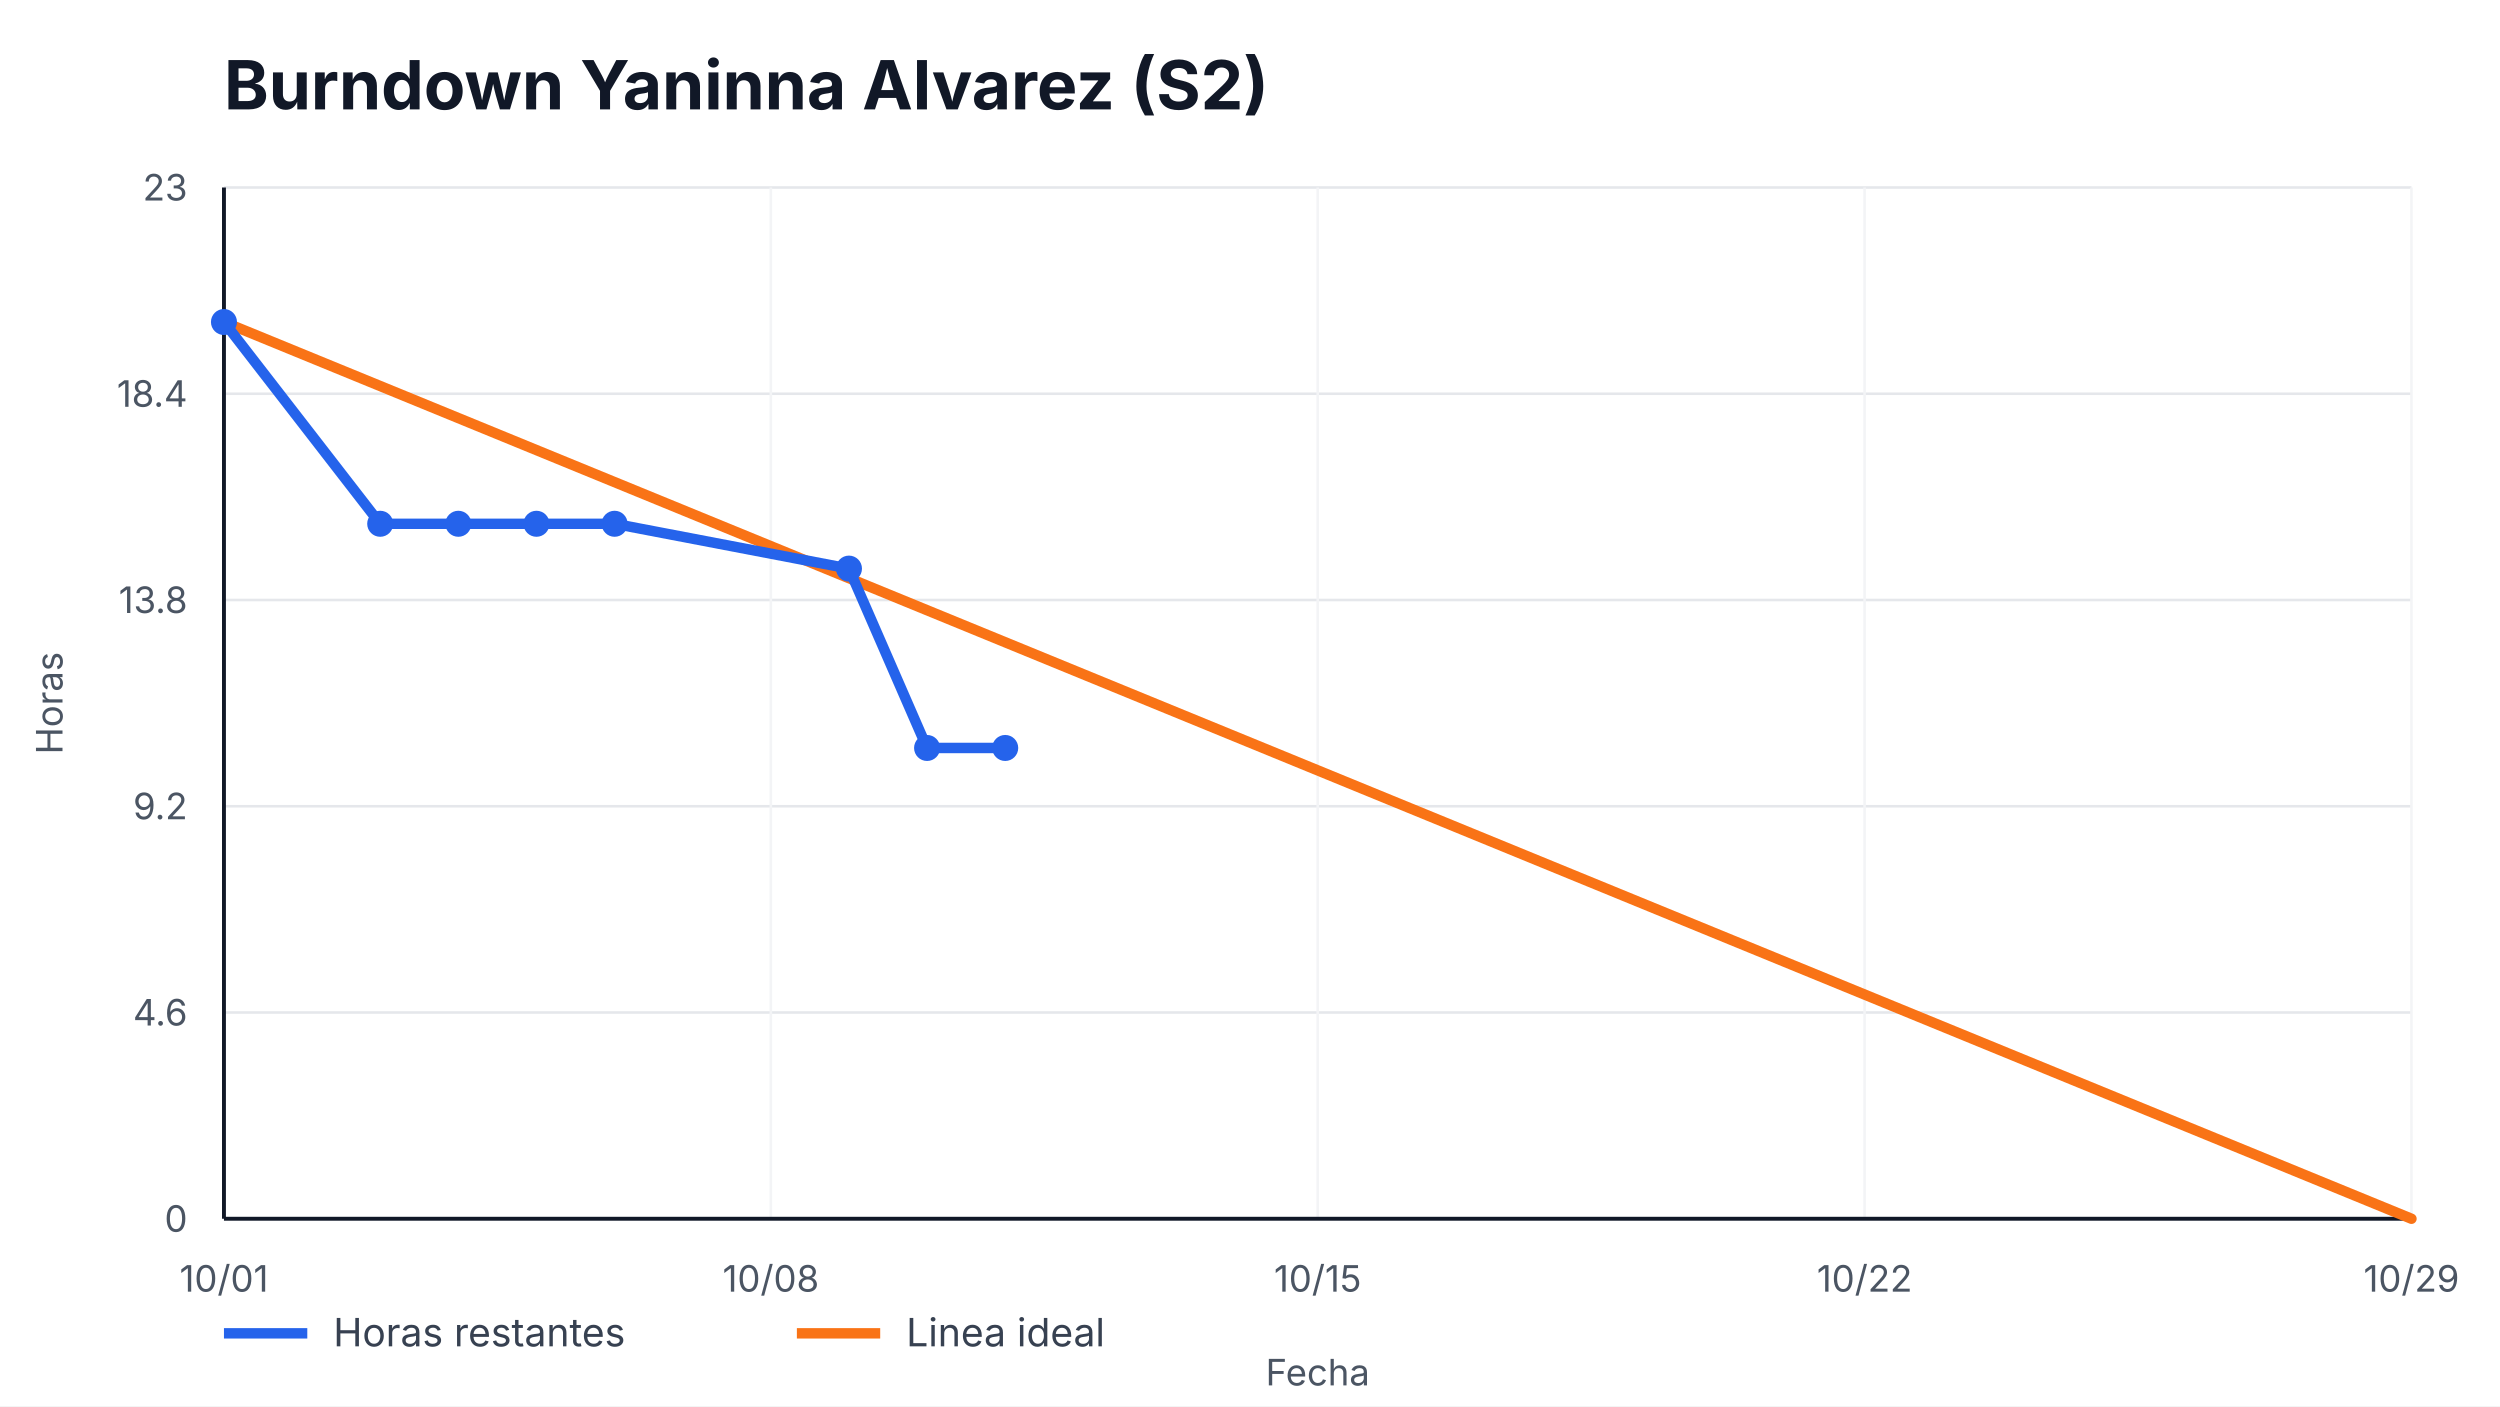
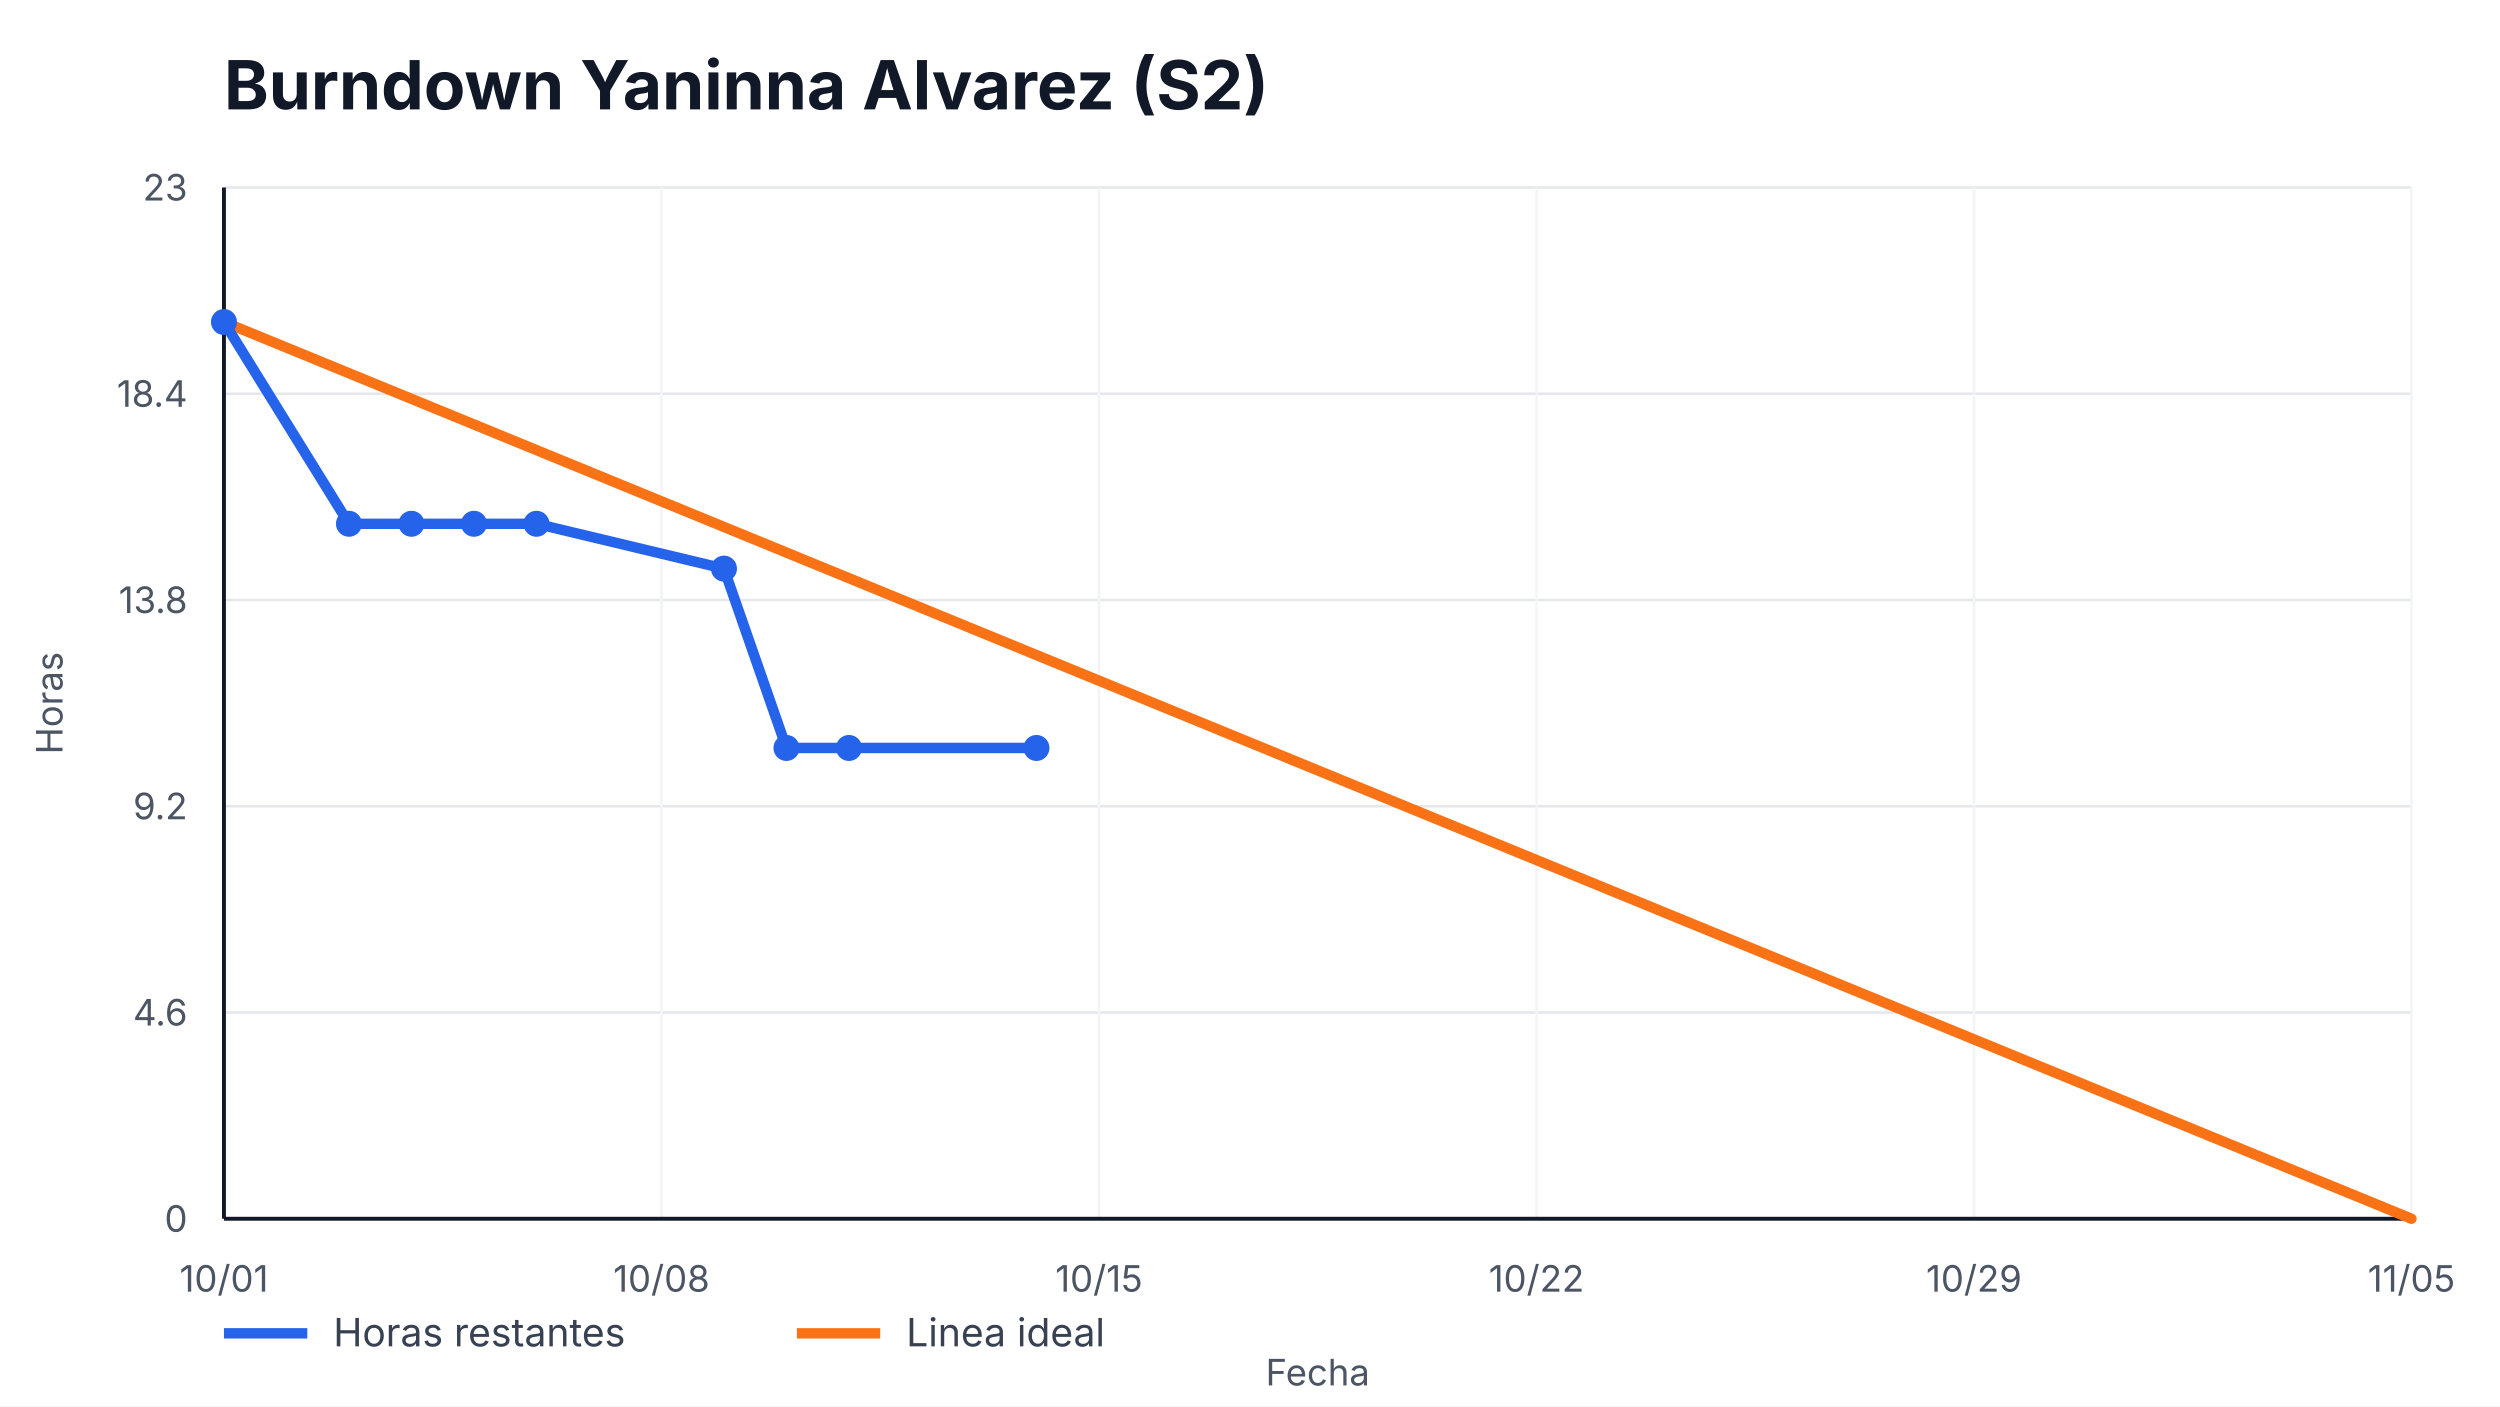
<svg xmlns="http://www.w3.org/2000/svg" width="960" height="540" viewBox="0 0 960 540" role="img" aria-label="Burndown Yaninna Alvarez (S2)">
  <style>
    text { font-family: -apple-system, BlinkMacSystemFont, "Segoe UI", sans-serif; fill: #111827; }
    .title { font-size: 26px; font-weight: 700; }
    .axis { font-size: 14px; fill: #4b5563; }
    .legend { font-size: 15px; fill: #374151; }
    .overrun { font-size: 14px; font-weight: 700; fill: #b91c1c; }
  </style>
  <rect width="100%" height="100%" fill="#ffffff" />
  <text x="86" y="42" class="title">Burndown Yaninna Alvarez (S2)</text>
  <g>
    <line x1="86" y1="468.00" x2="926" y2="468.00" stroke="#e5e7eb" />
    <line x1="86" y1="388.80" x2="926" y2="388.80" stroke="#e5e7eb" />
    <line x1="86" y1="309.60" x2="926" y2="309.60" stroke="#e5e7eb" />
    <line x1="86" y1="230.40" x2="926" y2="230.40" stroke="#e5e7eb" />
    <line x1="86" y1="151.20" x2="926" y2="151.20" stroke="#e5e7eb" />
    <line x1="86" y1="72.00" x2="926" y2="72.00" stroke="#e5e7eb" />
  </g>
  <g>
    <line x1="86.00" y1="72" x2="86.00" y2="468" stroke="#f3f4f6" />
    <text x="86.00" y="496" text-anchor="middle" class="axis">10/01</text>
-     <line x1="296.00" y1="72" x2="296.00" y2="468" stroke="#f3f4f6" />
-     <text x="296.00" y="496" text-anchor="middle" class="axis">10/08</text>
-     <line x1="506.00" y1="72" x2="506.00" y2="468" stroke="#f3f4f6" />
-     <text x="506.00" y="496" text-anchor="middle" class="axis">10/15</text>
-     <line x1="716.00" y1="72" x2="716.00" y2="468" stroke="#f3f4f6" />
-     <text x="716.00" y="496" text-anchor="middle" class="axis">10/22</text>
+     <line x1="254.00" y1="72" x2="254.00" y2="468" stroke="#f3f4f6" />
+     <text x="254.00" y="496" text-anchor="middle" class="axis">10/08</text>
+     <line x1="422.00" y1="72" x2="422.00" y2="468" stroke="#f3f4f6" />
+     <text x="422.00" y="496" text-anchor="middle" class="axis">10/15</text>
+     <line x1="590.00" y1="72" x2="590.00" y2="468" stroke="#f3f4f6" />
+     <text x="590.00" y="496" text-anchor="middle" class="axis">10/22</text>
+     <line x1="758.00" y1="72" x2="758.00" y2="468" stroke="#f3f4f6" />
+     <text x="758.00" y="496" text-anchor="middle" class="axis">10/29</text>
    <line x1="926.00" y1="72" x2="926.00" y2="468" stroke="#f3f4f6" />
-     <text x="926.00" y="496" text-anchor="middle" class="axis">10/29</text>
+     <text x="926.00" y="496" text-anchor="middle" class="axis">11/05</text>
  </g>
  <line x1="86" y1="468" x2="926" y2="468" stroke="#111827" stroke-width="1.5" />
  <line x1="86" y1="72" x2="86" y2="468" stroke="#111827" stroke-width="1.5" />
  <g>
    <text x="72" y="473.00" text-anchor="end" class="axis">0</text>
    <text x="72" y="393.80" text-anchor="end" class="axis">4.6</text>
    <text x="72" y="314.60" text-anchor="end" class="axis">9.2</text>
    <text x="72" y="235.40" text-anchor="end" class="axis">13.8</text>
    <text x="72" y="156.20" text-anchor="end" class="axis">18.4</text>
    <text x="72" y="77.00" text-anchor="end" class="axis">23</text>
  </g>
  <polyline points="86.00,123.65 926.00,468.00" fill="none" stroke="#f97316" stroke-width="4" stroke-linecap="round" />
-   <polyline points="86.00,123.65 146.00,201.13 176.00,201.13 206.00,201.13 236.00,201.13 326.00,218.35 356.00,287.22 386.00,287.22" fill="none" stroke="#2563eb" stroke-width="4" stroke-linecap="round" stroke-linejoin="round" />
+   <polyline points="86.00,123.65 134.00,201.13 158.00,201.13 182.00,201.13 206.00,201.13 278.00,218.35 302.00,287.22 326.00,287.22 398.00,287.22" fill="none" stroke="#2563eb" stroke-width="4" stroke-linecap="round" stroke-linejoin="round" />
  <g>
    <circle cx="86.00" cy="123.65" r="5" fill="#2563eb" />
-     <circle cx="146.00" cy="201.13" r="5" fill="#2563eb" />
-     <circle cx="176.00" cy="201.13" r="5" fill="#2563eb" />
+     <circle cx="134.00" cy="201.13" r="5" fill="#2563eb" />
+     <circle cx="158.00" cy="201.13" r="5" fill="#2563eb" />
+     <circle cx="182.00" cy="201.13" r="5" fill="#2563eb" />
    <circle cx="206.00" cy="201.13" r="5" fill="#2563eb" />
-     <circle cx="236.00" cy="201.13" r="5" fill="#2563eb" />
-     <circle cx="326.00" cy="218.35" r="5" fill="#2563eb" />
-     <circle cx="356.00" cy="287.22" r="5" fill="#2563eb" />
-     <circle cx="386.00" cy="287.22" r="5" fill="#2563eb" />
+     <circle cx="278.00" cy="218.35" r="5" fill="#2563eb" />
+     <circle cx="302.00" cy="287.22" r="5" fill="#2563eb" />
+     <circle cx="326.00" cy="287.22" r="5" fill="#2563eb" />
+     <circle cx="398.00" cy="287.22" r="5" fill="#2563eb" />
  </g>
  <line x1="86" y1="512" x2="118" y2="512" stroke="#2563eb" stroke-width="4" />
  <text x="128" y="517" class="legend">Horas restantes</text>
  <line x1="306" y1="512" x2="338" y2="512" stroke="#f97316" stroke-width="4" />
  <text x="348" y="517" class="legend">Linea ideal</text>
  <text x="506.0" y="532" text-anchor="middle" class="axis">Fecha</text>
  <text x="24" y="270.0" transform="rotate(-90 24,270.0)" text-anchor="middle" class="axis">Horas</text>
</svg>
